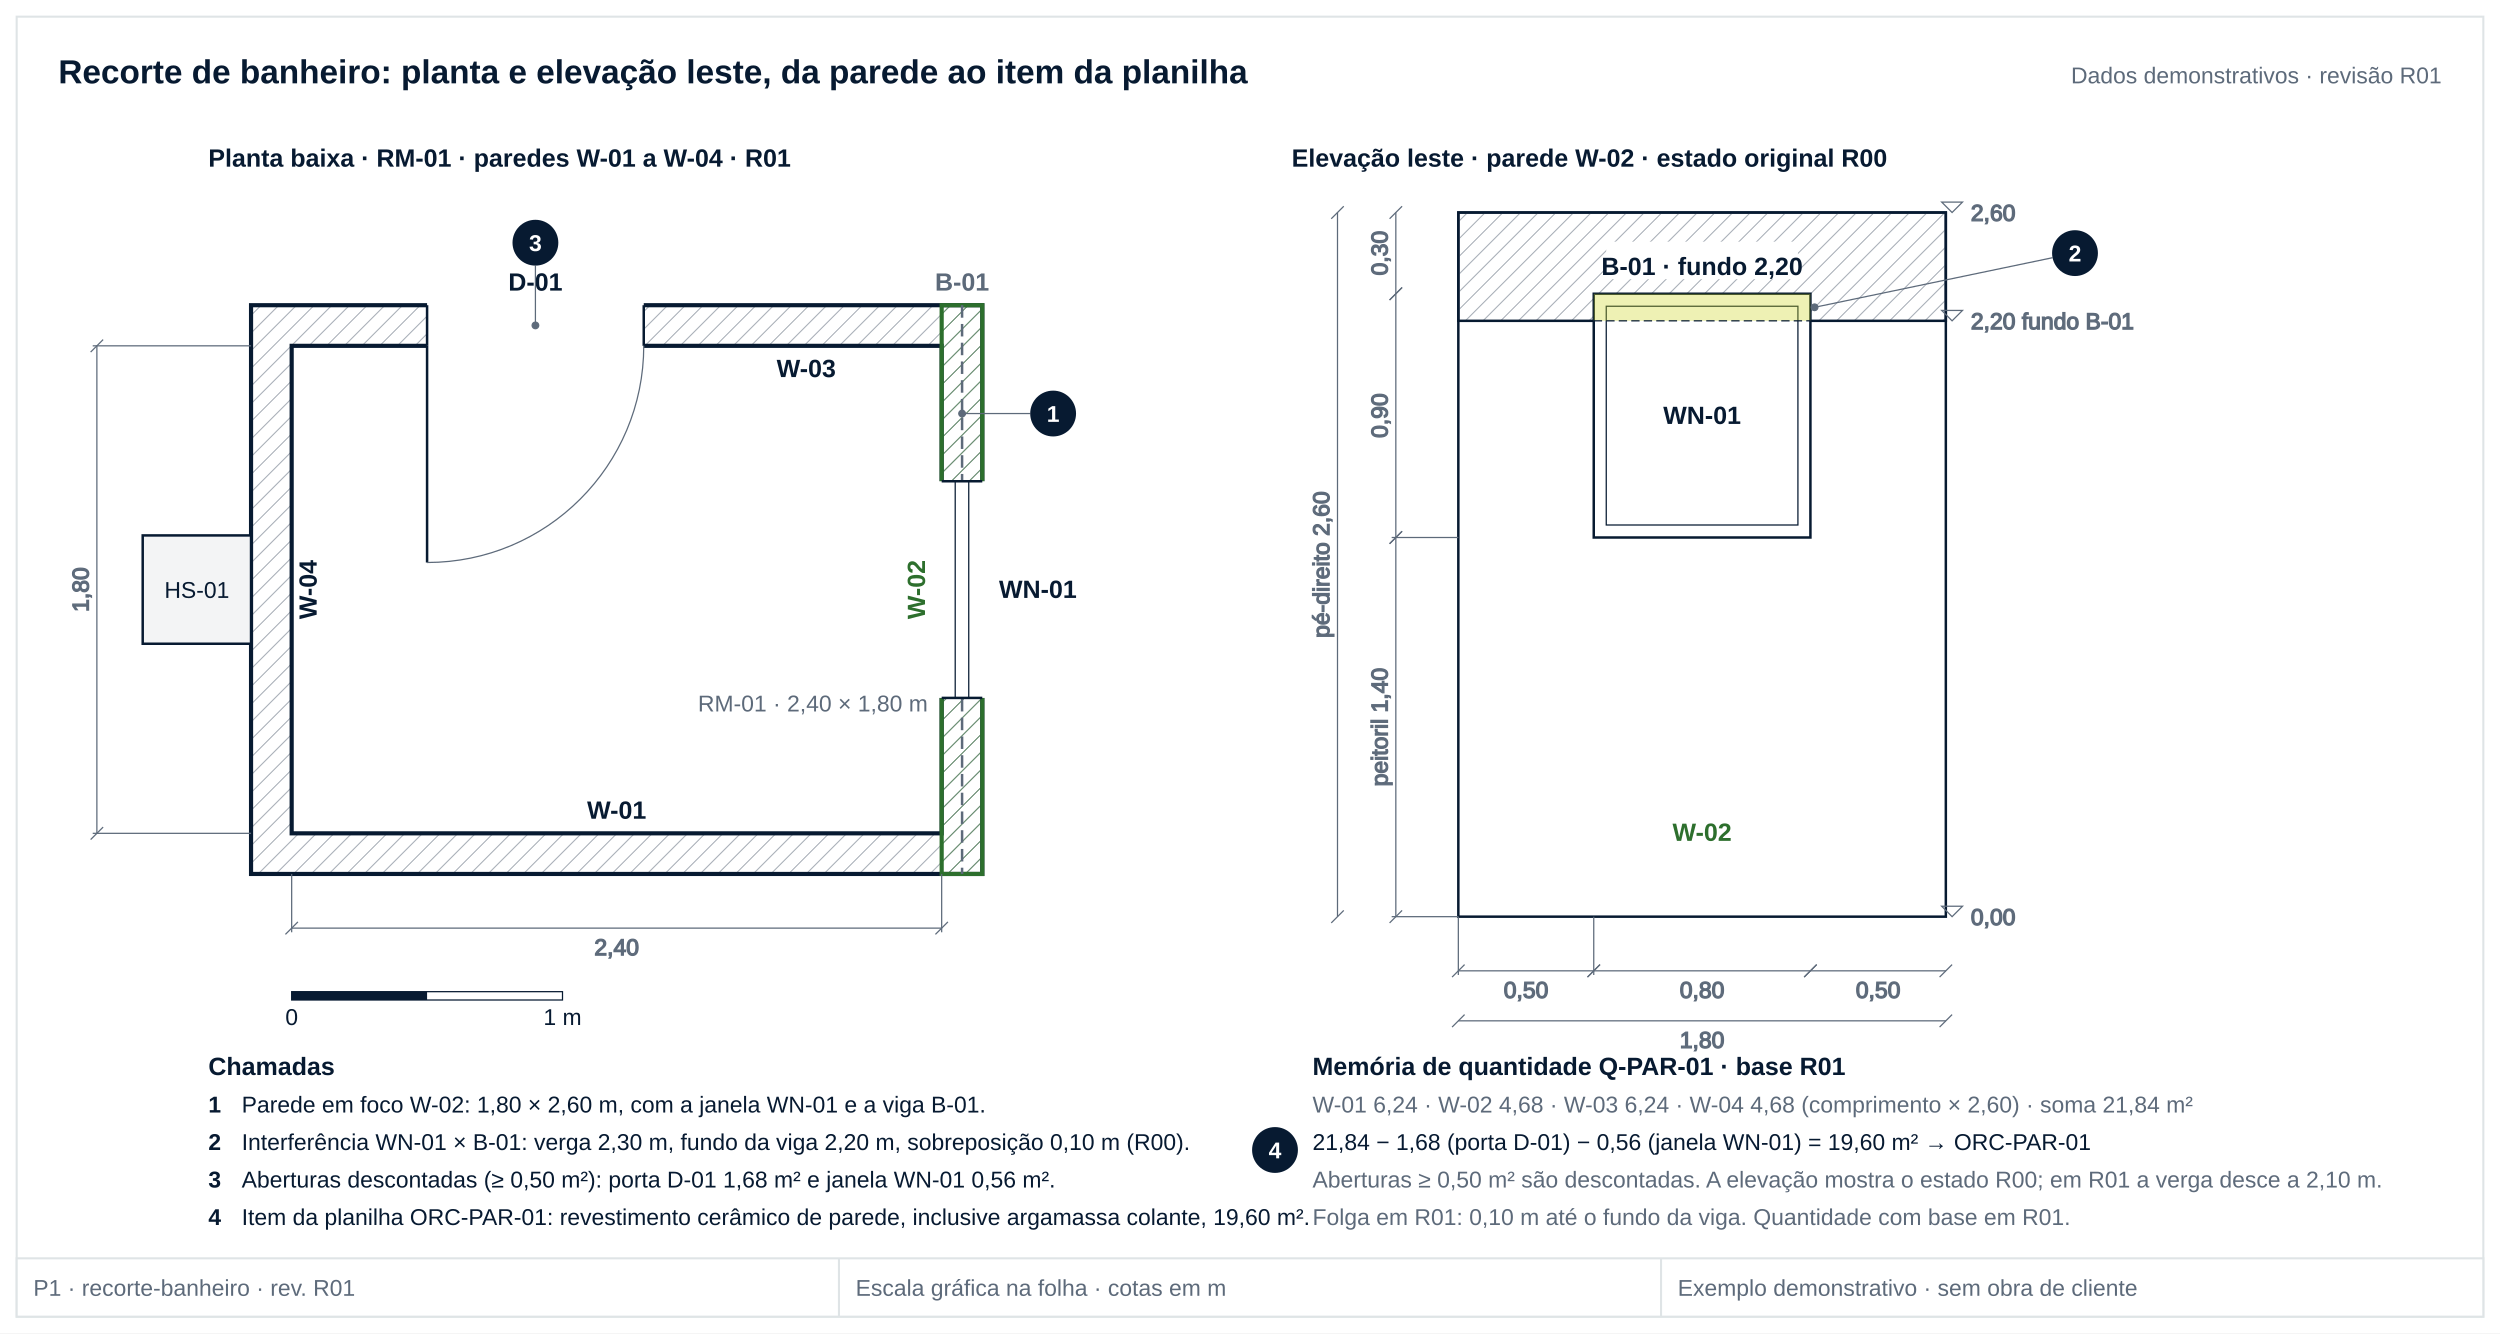
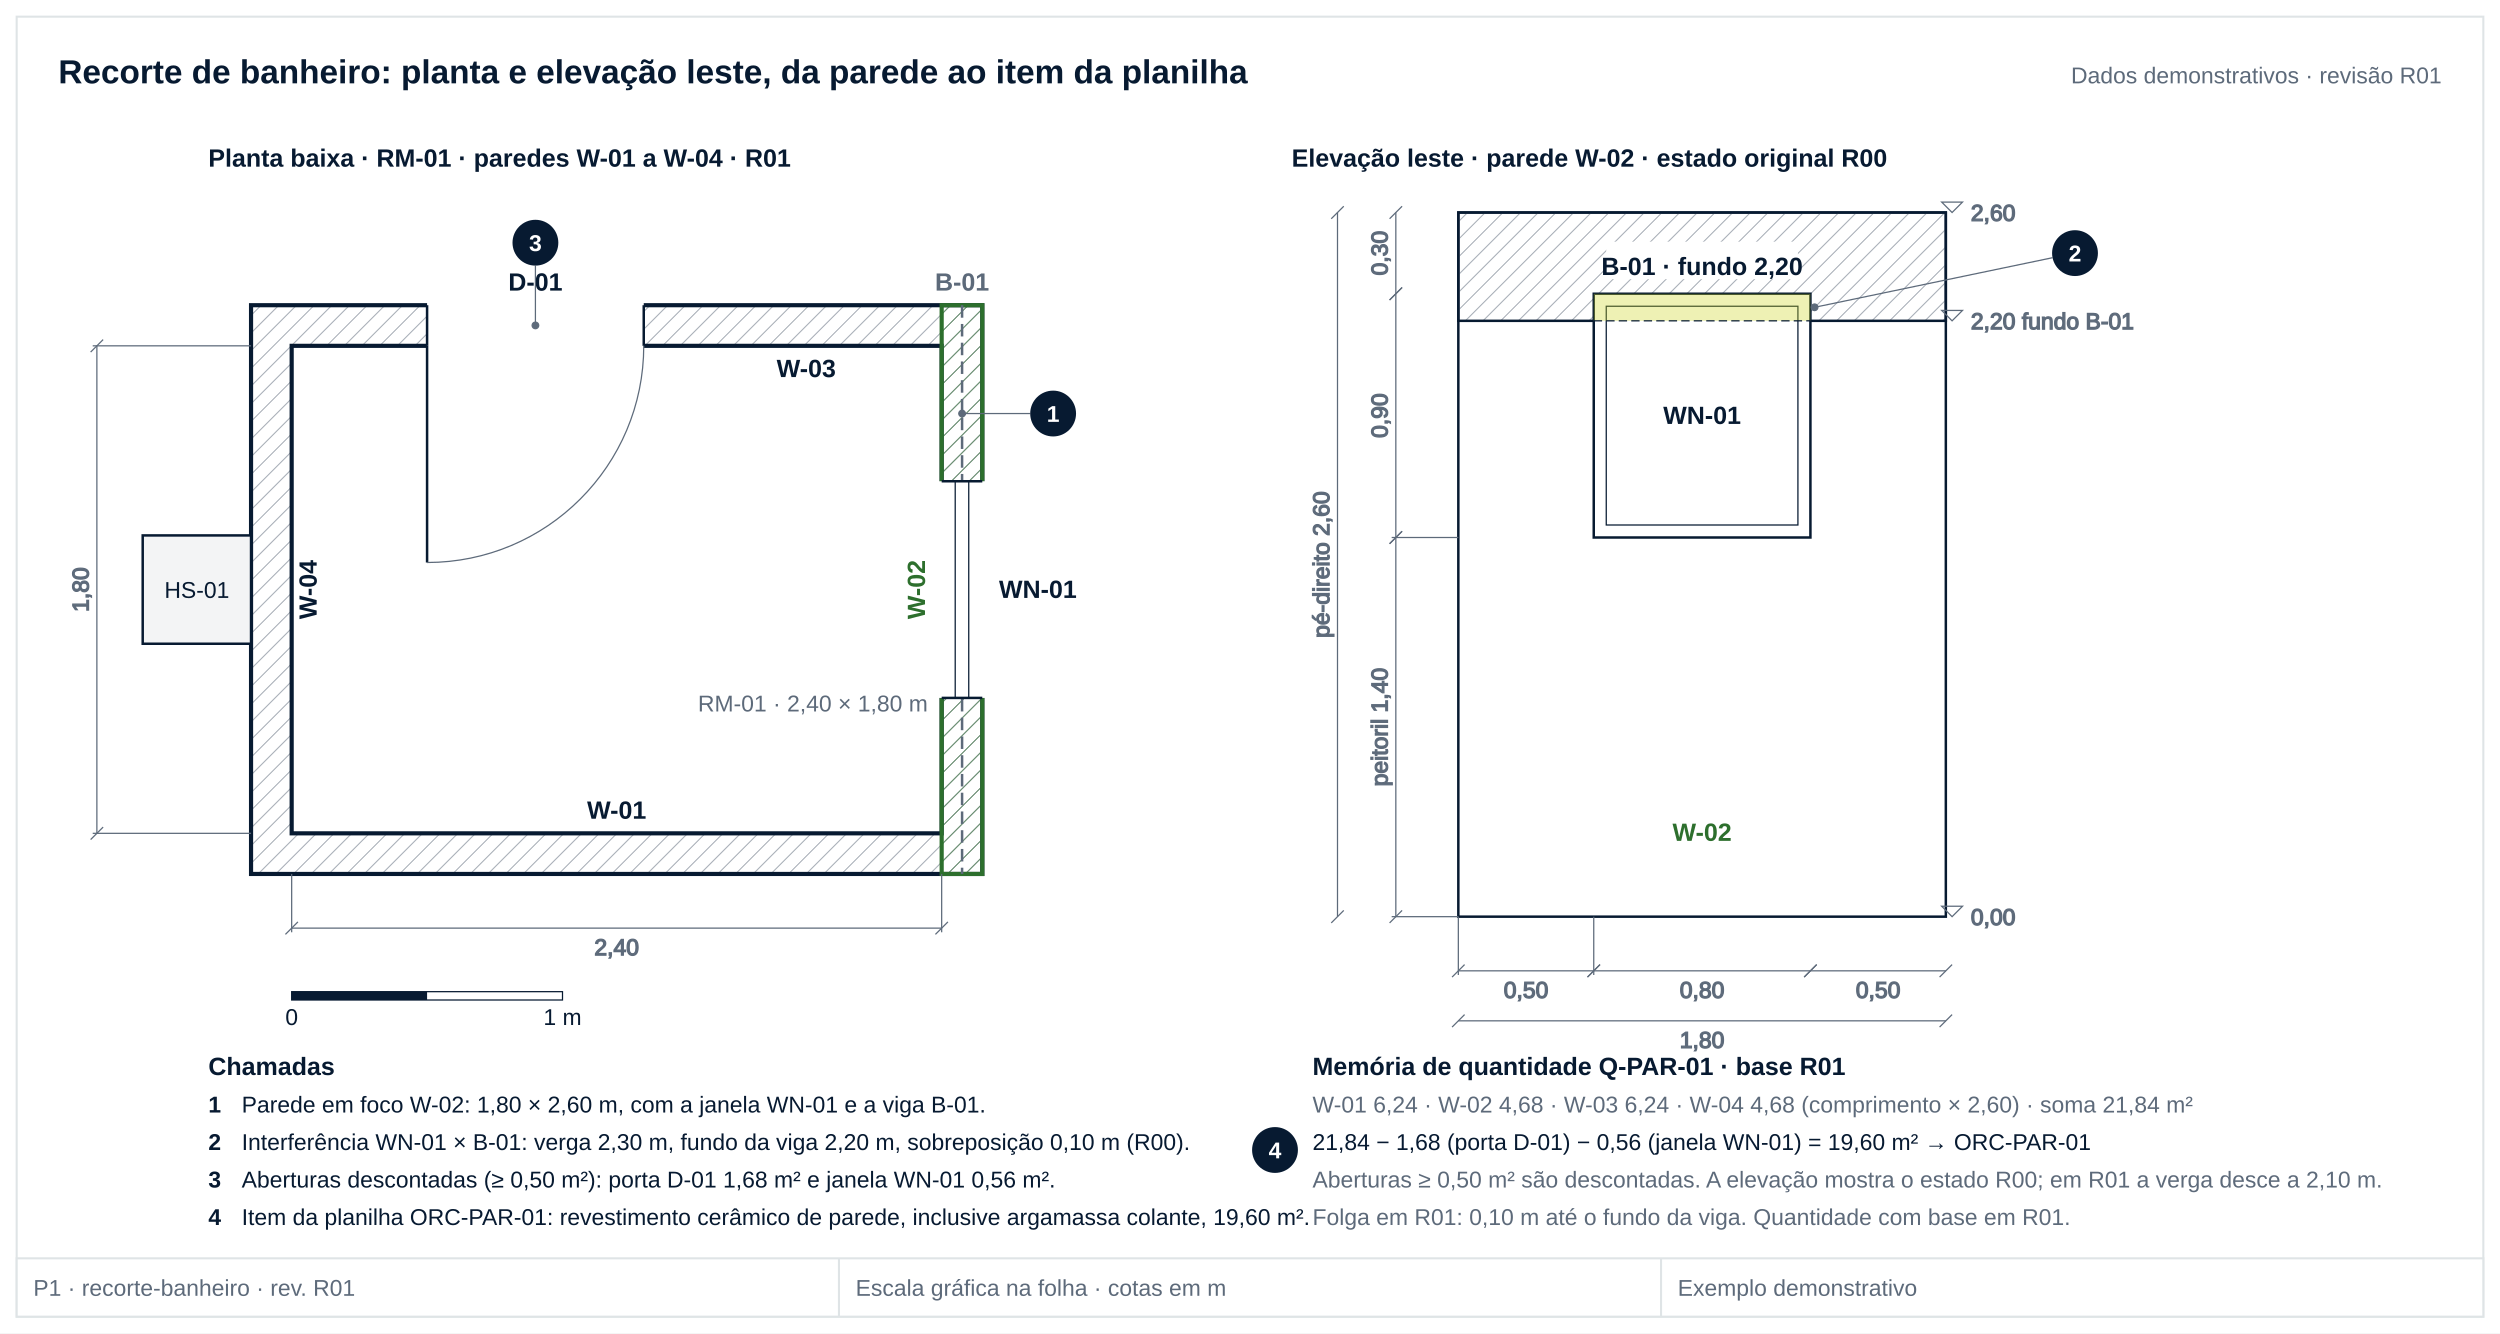
<svg xmlns="http://www.w3.org/2000/svg" viewBox="0 0 1200 640" role="img" aria-labelledby="recorte-banheiro-desktop-title recorte-banheiro-desktop-desc" font-family="Archivo Var, Arial, Helvetica, sans-serif" fill="#071a31">
  <rect x="0" y="0" width="1200" height="640" fill="#ffffff" />
  <rect x="8" y="8" width="1184" height="624" fill="#ffffff" stroke="#dfe4e6" />
  <text x="28" y="40" font-size="16" font-weight="650">Recorte de banheiro: planta e elevação leste, da parede ao item da planilha</text>
  <text x="1172" y="40" font-size="11" fill="#5d6a7a" text-anchor="end">Dados demonstrativos · revisão R01</text>
  <defs>
    <pattern id="recorte-banheiro-d-h5d6a" width="6" height="6" patternUnits="userSpaceOnUse" patternTransform="rotate(45)">
      <path d="M0 0V6" stroke="#5d6a7a" stroke-width="0.5" />
    </pattern>
    <pattern id="recorte-banheiro-d-h2d6f" width="6" height="6" patternUnits="userSpaceOnUse" patternTransform="rotate(45)">
      <path d="M0 0V6" stroke="#2d6f2d" stroke-width="0.5" />
    </pattern>
  </defs>
  <text x="100" y="80" font-size="12" font-weight="650">Planta baixa · RM-01 · paredes W-01 a W-04 · R01</text>
  <text x="620" y="80" font-size="12" font-weight="650">Elevação leste · parede W-02 · estado original R00</text>
  <path d="M120.5 146.5H471.5V419.5H120.5ZM140 166V400H452V166Z" fill="url(#recorte-banheiro-d-h5d6a)" fill-rule="evenodd" stroke="#071a31" stroke-width="2" />
  <rect x="452" y="146.5" width="19.5" height="273" fill="url(#recorte-banheiro-d-h2d6f)" stroke="#2d6f2d" stroke-width="2" />
  <line x1="461.8" y1="146.5" x2="461.8" y2="419.5" stroke="#5d6a7a" stroke-width="1.2" stroke-dasharray="6 3" />
  <rect x="205" y="145" width="104" height="22.5" fill="#ffffff" />
  <g stroke="#071a31" stroke-width="1.2">
    <line x1="205" y1="146.5" x2="205" y2="166" />
    <line x1="309" y1="146.5" x2="309" y2="166" />
    <line x1="205" y1="166" x2="205" y2="270" />
  </g>
  <path d="M205 270A104 104 0 0 0 309 166" fill="none" stroke="#5d6a7a" stroke-width="0.6" />
  <rect x="450.5" y="231" width="22.5" height="104" fill="#ffffff" />
  <g stroke="#071a31" stroke-width="1.2">
    <line x1="452" y1="231" x2="471.5" y2="231" />
    <line x1="452" y1="335" x2="471.5" y2="335" />
  </g>
  <g stroke="#071a31" stroke-width="0.6">
    <line x1="458.5" y1="231" x2="458.5" y2="335" />
    <line x1="465" y1="231" x2="465" y2="335" />
  </g>
  <rect x="68.5" y="257" width="52" height="52" fill="#f3f4f5" stroke="#071a31" stroke-width="1.2" />
  <text x="94.5" y="287" font-size="11" text-anchor="middle">HS-01</text>
  <g font-size="12" font-weight="650">
    <text x="296" y="393" font-size="12" text-anchor="middle">W-01</text>
    <text x="444" y="283" font-size="12" fill="#2d6f2d" text-anchor="middle" transform="rotate(-90 444 283)">W-02</text>
    <text x="387" y="181" font-size="12" text-anchor="middle">W-03</text>
    <text x="152" y="283" font-size="12" text-anchor="middle" transform="rotate(-90 152 283)">W-04</text>
    <text x="257" y="139.5" font-size="12" text-anchor="middle">D-01</text>
    <text x="479.5" y="287" font-size="12">WN-01</text>
    <text x="461.8" y="139.5" font-size="12" fill="#5d6a7a" text-anchor="middle">B-01</text>
  </g>
  <text x="335" y="341.5" font-size="11" fill="#5d6a7a">RM-01 · 2,40 × 1,80 m</text>
  <g stroke="#5d6a7a" stroke-width="0.6" fill="#5d6a7a">
    <line x1="140" y1="445.5" x2="452" y2="445.5" />
    <path d="M137 448.5L143 442.5" />
    <path d="M449 448.5L455 442.5" />
    <line x1="140" y1="419.5" x2="140" y2="447.5" />
    <line x1="452" y1="419.5" x2="452" y2="447.5" />
    <text x="296" y="458.5" font-size="11" text-anchor="middle">2,40</text>
    <line x1="46.5" y1="166" x2="46.5" y2="400" />
    <path d="M43.5 169L49.5 163" />
    <path d="M43.5 403L49.5 397" />
    <line x1="120.5" y1="166" x2="44.5" y2="166" />
    <line x1="120.5" y1="400" x2="44.5" y2="400" />
    <text x="42.5" y="283" font-size="11" text-anchor="middle" transform="rotate(-90 42.5 283)">1,80</text>
  </g>
  <rect x="700" y="102" width="234" height="338" fill="#ffffff" stroke="#071a31" stroke-width="1.2" />
  <rect x="700" y="102" width="234" height="52" fill="url(#recorte-banheiro-d-h5d6a)" stroke="#071a31" stroke-width="1.2" />
  <rect x="765" y="141" width="104" height="117" fill="#ffffff" stroke="#071a31" stroke-width="1.2" />
  <rect x="771" y="147" width="92" height="105" fill="none" stroke="#071a31" stroke-width="0.6" />
  <rect x="765" y="141" width="104" height="13" fill="#ced62a" fill-opacity=".35" />
  <line x1="765" y1="154" x2="869" y2="154" stroke="#071a31" stroke-width="0.6" stroke-dasharray="4 2" />
  <rect x="771" y="116" width="92" height="18" fill="#ffffff" />
  <text x="817" y="132" font-size="12" font-weight="650" text-anchor="middle">B-01 · fundo 2,20</text>
  <text x="817" y="203.5" font-size="12" font-weight="650" text-anchor="middle">WN-01</text>
  <text x="817" y="403.6" font-size="12" fill="#2d6f2d" font-weight="650" text-anchor="middle">W-02</text>
  <g stroke="#5d6a7a" stroke-width="0.6" fill="#5d6a7a">
    <line x1="670" y1="258" x2="670" y2="440" />
    <path d="M667 261L673 255" />
    <path d="M667 443L673 437" />
    <line x1="700" y1="258" x2="668" y2="258" />
    <line x1="700" y1="440" x2="668" y2="440" />
    <text x="666" y="349" font-size="11" text-anchor="middle" transform="rotate(-90 666 349)">peitoril 1,40</text>
    <line x1="670" y1="141" x2="670" y2="258" />
    <path d="M667 144L673 138" />
    <path d="M667 261L673 255" />
    <text x="666" y="199.5" font-size="11" text-anchor="middle" transform="rotate(-90 666 199.5)">0,90</text>
    <line x1="670" y1="102" x2="670" y2="141" />
    <path d="M667 105L673 99" />
    <path d="M667 144L673 138" />
    <text x="666" y="121.5" font-size="11" text-anchor="middle" transform="rotate(-90 666 121.5)">0,30</text>
    <line x1="642" y1="102" x2="642" y2="440" />
    <path d="M639 105L645 99" />
    <path d="M639 443L645 437" />
    <text x="638" y="271" font-size="11" text-anchor="middle" transform="rotate(-90 638 271)">pé-direito 2,60</text>
    <line x1="700" y1="466" x2="765" y2="466" />
    <path d="M697 469L703 463" />
    <path d="M762 469L768 463" />
    <line x1="700" y1="440" x2="700" y2="468" />
    <line x1="765" y1="440" x2="765" y2="468" />
    <text x="732.5" y="479" font-size="11" text-anchor="middle">0,50</text>
    <line x1="765" y1="466" x2="869" y2="466" />
    <path d="M762 469L768 463" />
    <path d="M866 469L872 463" />
    <text x="817" y="479" font-size="11" text-anchor="middle">0,80</text>
    <line x1="869" y1="466" x2="934" y2="466" />
    <path d="M866 469L872 463" />
    <path d="M931 469L937 463" />
    <text x="901.5" y="479" font-size="11" text-anchor="middle">0,50</text>
    <line x1="700" y1="490" x2="934" y2="490" />
    <path d="M697 493L703 487" />
    <path d="M931 493L937 487" />
    <text x="817" y="503" font-size="11" text-anchor="middle">1,80</text>
    <path d="M937 102L932 97H942Z" fill="none" />
    <text x="946" y="106" font-size="11" text-anchor="start">2,60</text>
    <path d="M937 154L932 149H942Z" fill="none" />
    <text x="946" y="158" font-size="11" text-anchor="start">2,20 fundo B-01</text>
    <path d="M937 440L932 435H942Z" fill="none" />
    <text x="946" y="444" font-size="11" text-anchor="start">0,00</text>
  </g>
  <g class="escala-grafica">
    <rect x="140" y="476" width="130" height="4" fill="none" stroke="#071a31" stroke-width="0.6" />
    <rect x="140" y="476" width="65" height="4" fill="#071a31" />
    <text x="140" y="492" font-size="11" text-anchor="middle">0</text>
    <text x="270" y="492" font-size="11" text-anchor="middle">1 m</text>
  </g>
  <g stroke="#5d6a7a" stroke-width="0.6">
    <line x1="494.5" y1="198.5" x2="461.8" y2="198.5" />
    <circle cx="461.8" cy="198.5" r="1.6" fill="#5d6a7a" />
  </g>
  <g transform="translate(505.5 198.5)">
    <circle r="11" fill="#071a31" />
    <text y="4" text-anchor="middle" font-size="11" font-weight="700" fill="#ffffff">1</text>
  </g>
  <g stroke="#5d6a7a" stroke-width="0.6">
    <line x1="985.2" y1="123.7" x2="871" y2="147.5" />
    <circle cx="871" cy="147.5" r="1.6" fill="#5d6a7a" />
  </g>
  <g transform="translate(996 121.5)">
    <circle r="11" fill="#071a31" />
    <text y="4" text-anchor="middle" font-size="11" font-weight="700" fill="#ffffff">2</text>
  </g>
  <g stroke="#5d6a7a" stroke-width="0.6">
    <line x1="257" y1="127.5" x2="257" y2="156.2" />
    <circle cx="257" cy="156.2" r="1.6" fill="#5d6a7a" />
  </g>
  <g transform="translate(257 116.5)">
    <circle r="11" fill="#071a31" />
    <text y="4" text-anchor="middle" font-size="11" font-weight="700" fill="#ffffff">3</text>
  </g>
  <g transform="translate(612 552)">
    <circle r="11" fill="#071a31" />
    <text y="4" text-anchor="middle" font-size="11" font-weight="700" fill="#ffffff">4</text>
  </g>
  <text x="100" y="516" font-size="12" font-weight="650">Chamadas</text>
  <text x="100" y="534" font-size="11">
    <tspan font-weight="700">1</tspan>
    <tspan x="116">Parede em foco W-02: 1,80 × 2,60 m, com a janela WN-01 e a viga B-01.</tspan>
  </text>
  <text x="100" y="552" font-size="11">
    <tspan font-weight="700">2</tspan>
    <tspan x="116">Interferência WN-01 × B-01: verga 2,30 m, fundo da viga 2,20 m, sobreposição 0,10 m (R00).</tspan>
  </text>
  <text x="100" y="570" font-size="11">
    <tspan font-weight="700">3</tspan>
    <tspan x="116">Aberturas descontadas (≥ 0,50 m²): porta D-01 1,68 m² e janela WN-01 0,56 m².</tspan>
  </text>
  <text x="100" y="588" font-size="11">
    <tspan font-weight="700">4</tspan>
    <tspan x="116">Item da planilha ORC-PAR-01: revestimento cerâmico de parede, inclusive argamassa colante, 19,60 m².</tspan>
  </text>
  <text x="630" y="516" font-size="12" font-weight="650">Memória de quantidade Q-PAR-01 · base R01</text>
  <text x="630" y="534" font-size="11" fill="#5d6a7a">W-01 6,24 · W-02 4,68 · W-03 6,24 · W-04 4,68 (comprimento × 2,60) · soma 21,84 m²</text>
  <text x="630" y="552" font-size="11">21,84 − 1,68 (porta D-01) − 0,56 (janela WN-01) = 19,60 m² → ORC-PAR-01</text>
  <text x="630" y="570" font-size="11" fill="#5d6a7a">Aberturas ≥ 0,50 m² são descontadas. A elevação mostra o estado R00; em R01 a verga desce a 2,10 m.</text>
  <text x="630" y="588" font-size="11" fill="#5d6a7a">Folga em R01: 0,10 m até o fundo da viga. Quantidade com base em R01.</text>
  <g id="recorte-banheiro-d-carimbo">
    <rect x="8" y="604" width="1184" height="28" fill="#ffffff" stroke="#dfe4e6" />
    <line x1="402.7" y1="604" x2="402.7" y2="632" stroke="#dfe4e6" />
    <line x1="797.3" y1="604" x2="797.3" y2="632" stroke="#dfe4e6" />
    <text x="16" y="622" font-size="11" fill="#5d6a7a">P1 · recorte-banheiro · rev. R01</text>
    <text x="410.7" y="622" font-size="11" fill="#5d6a7a">Escala gráfica na folha · cotas em m</text>
-     <text x="805.3" y="622" font-size="11" fill="#5d6a7a">Exemplo demonstrativo · sem obra de cliente</text>
+     <text x="805.3" y="622" font-size="11" fill="#5d6a7a">Exemplo demonstrativo</text>
  </g>
</svg>
